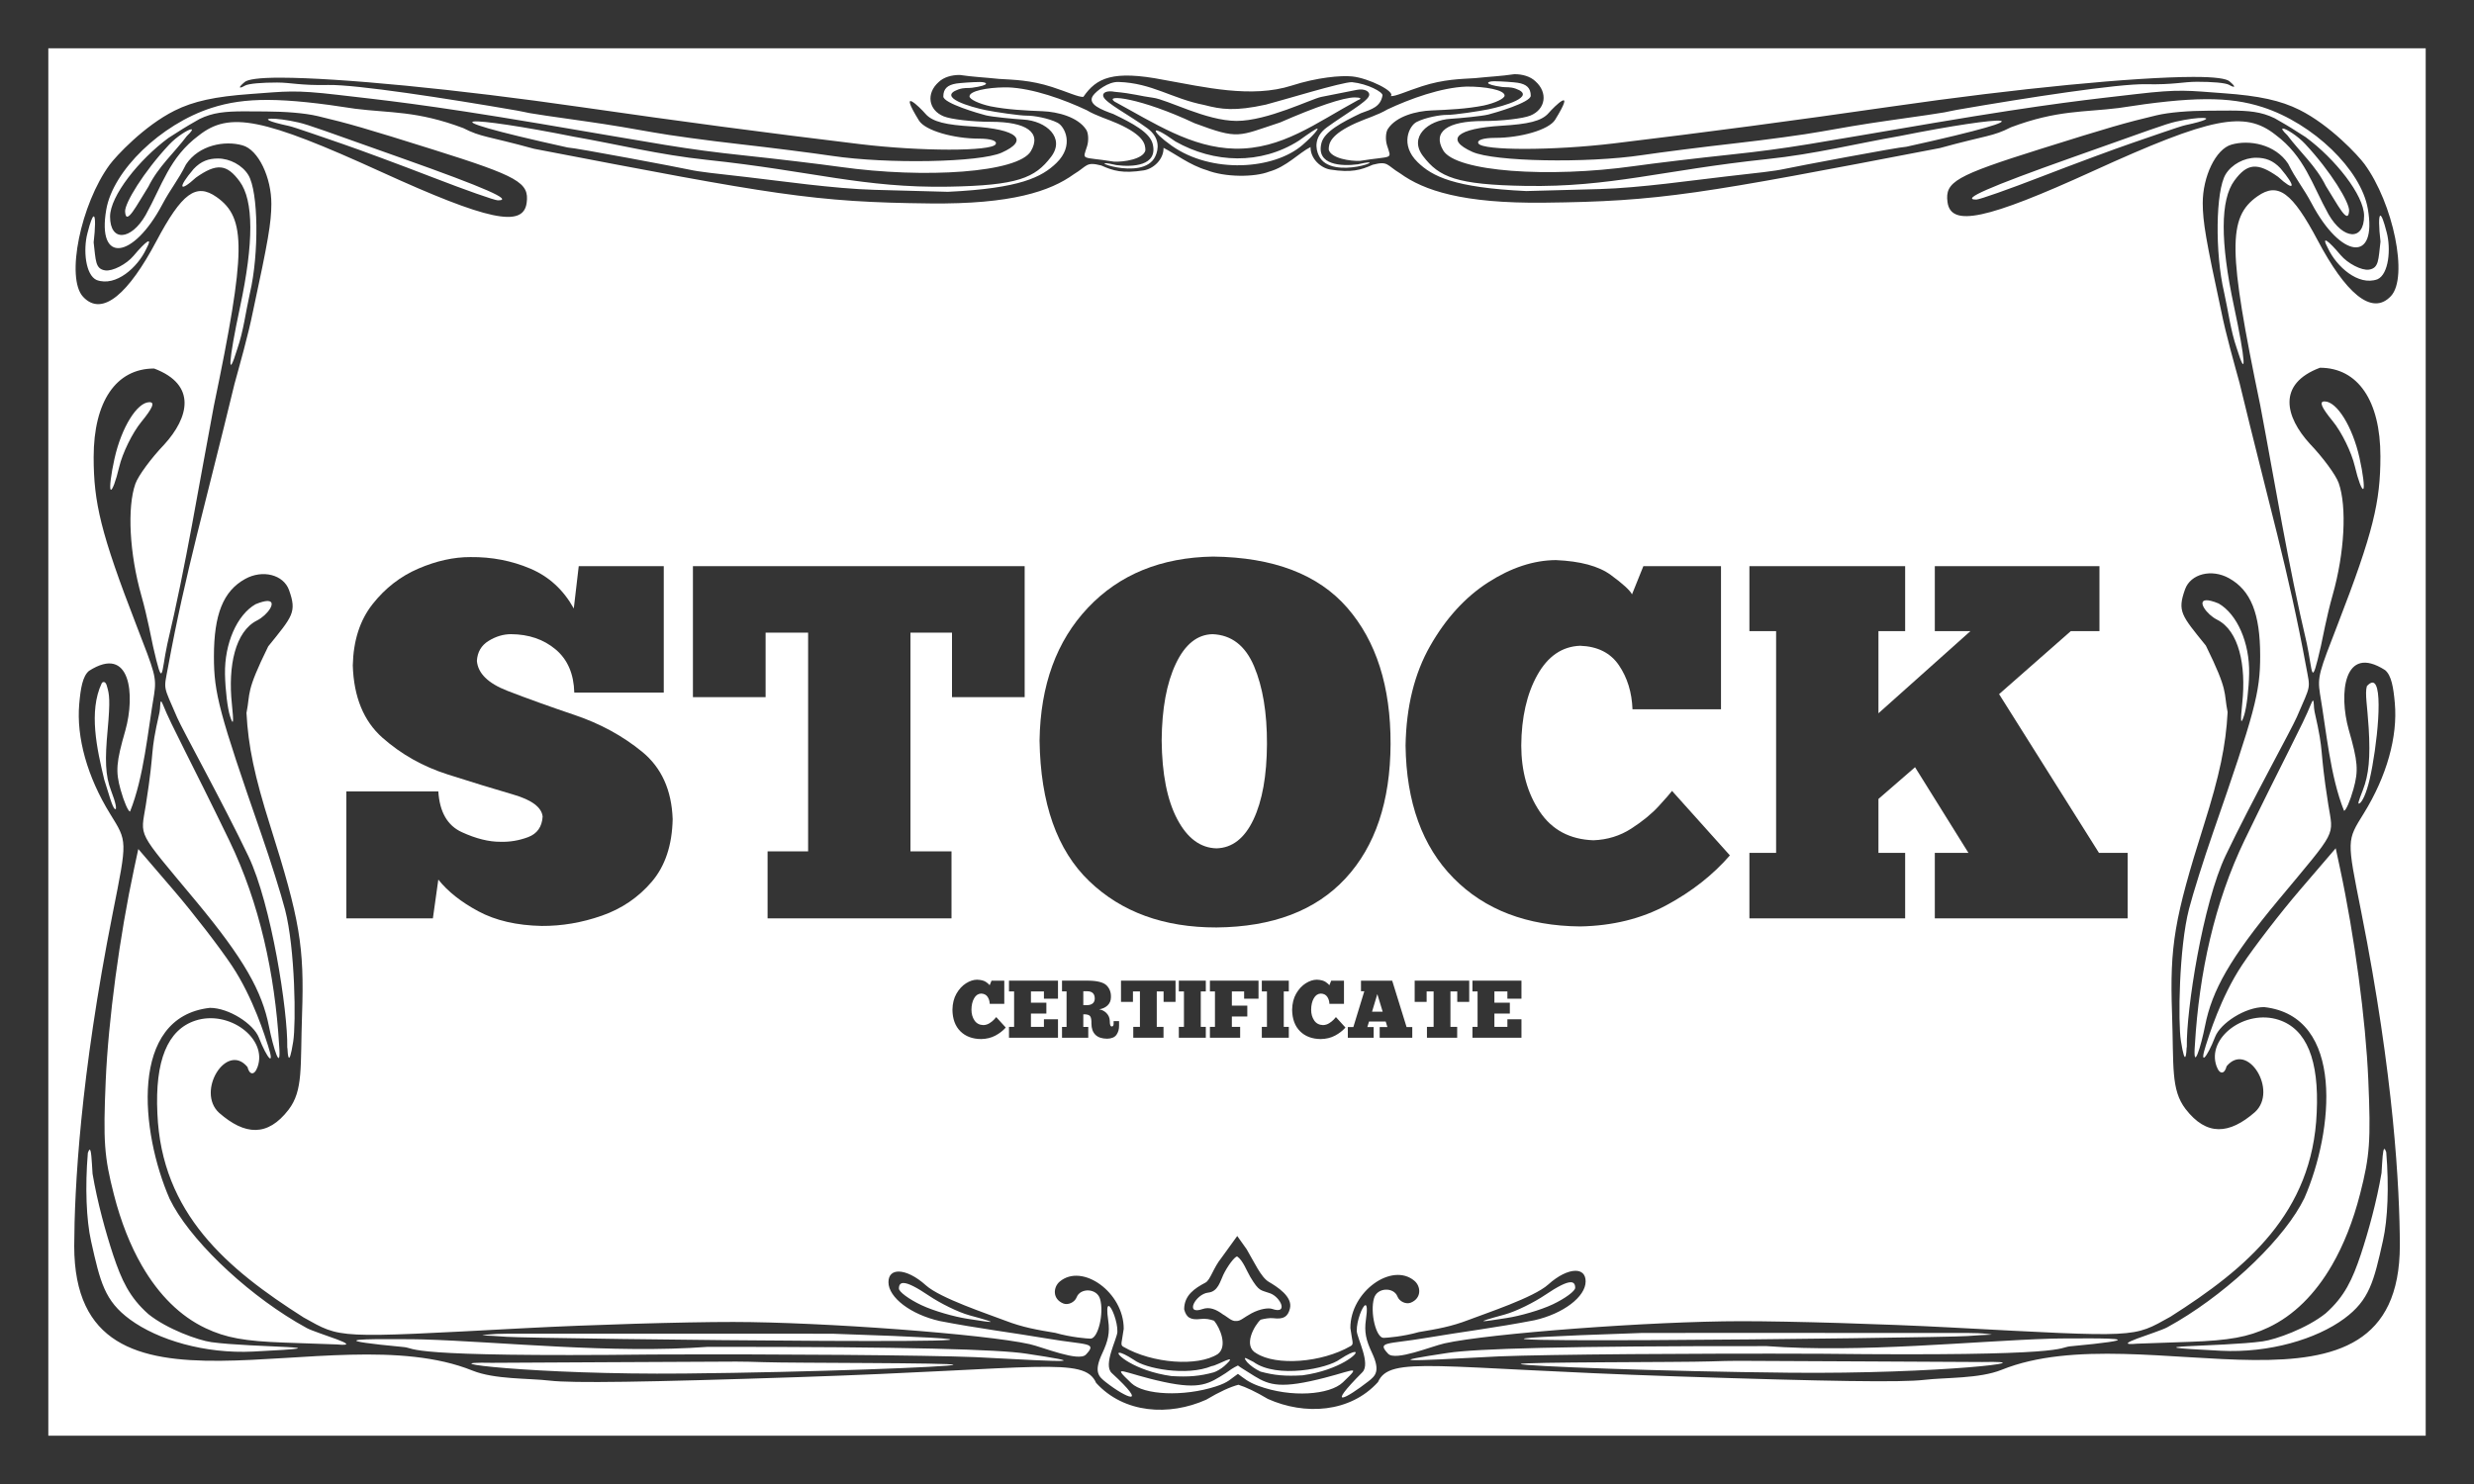
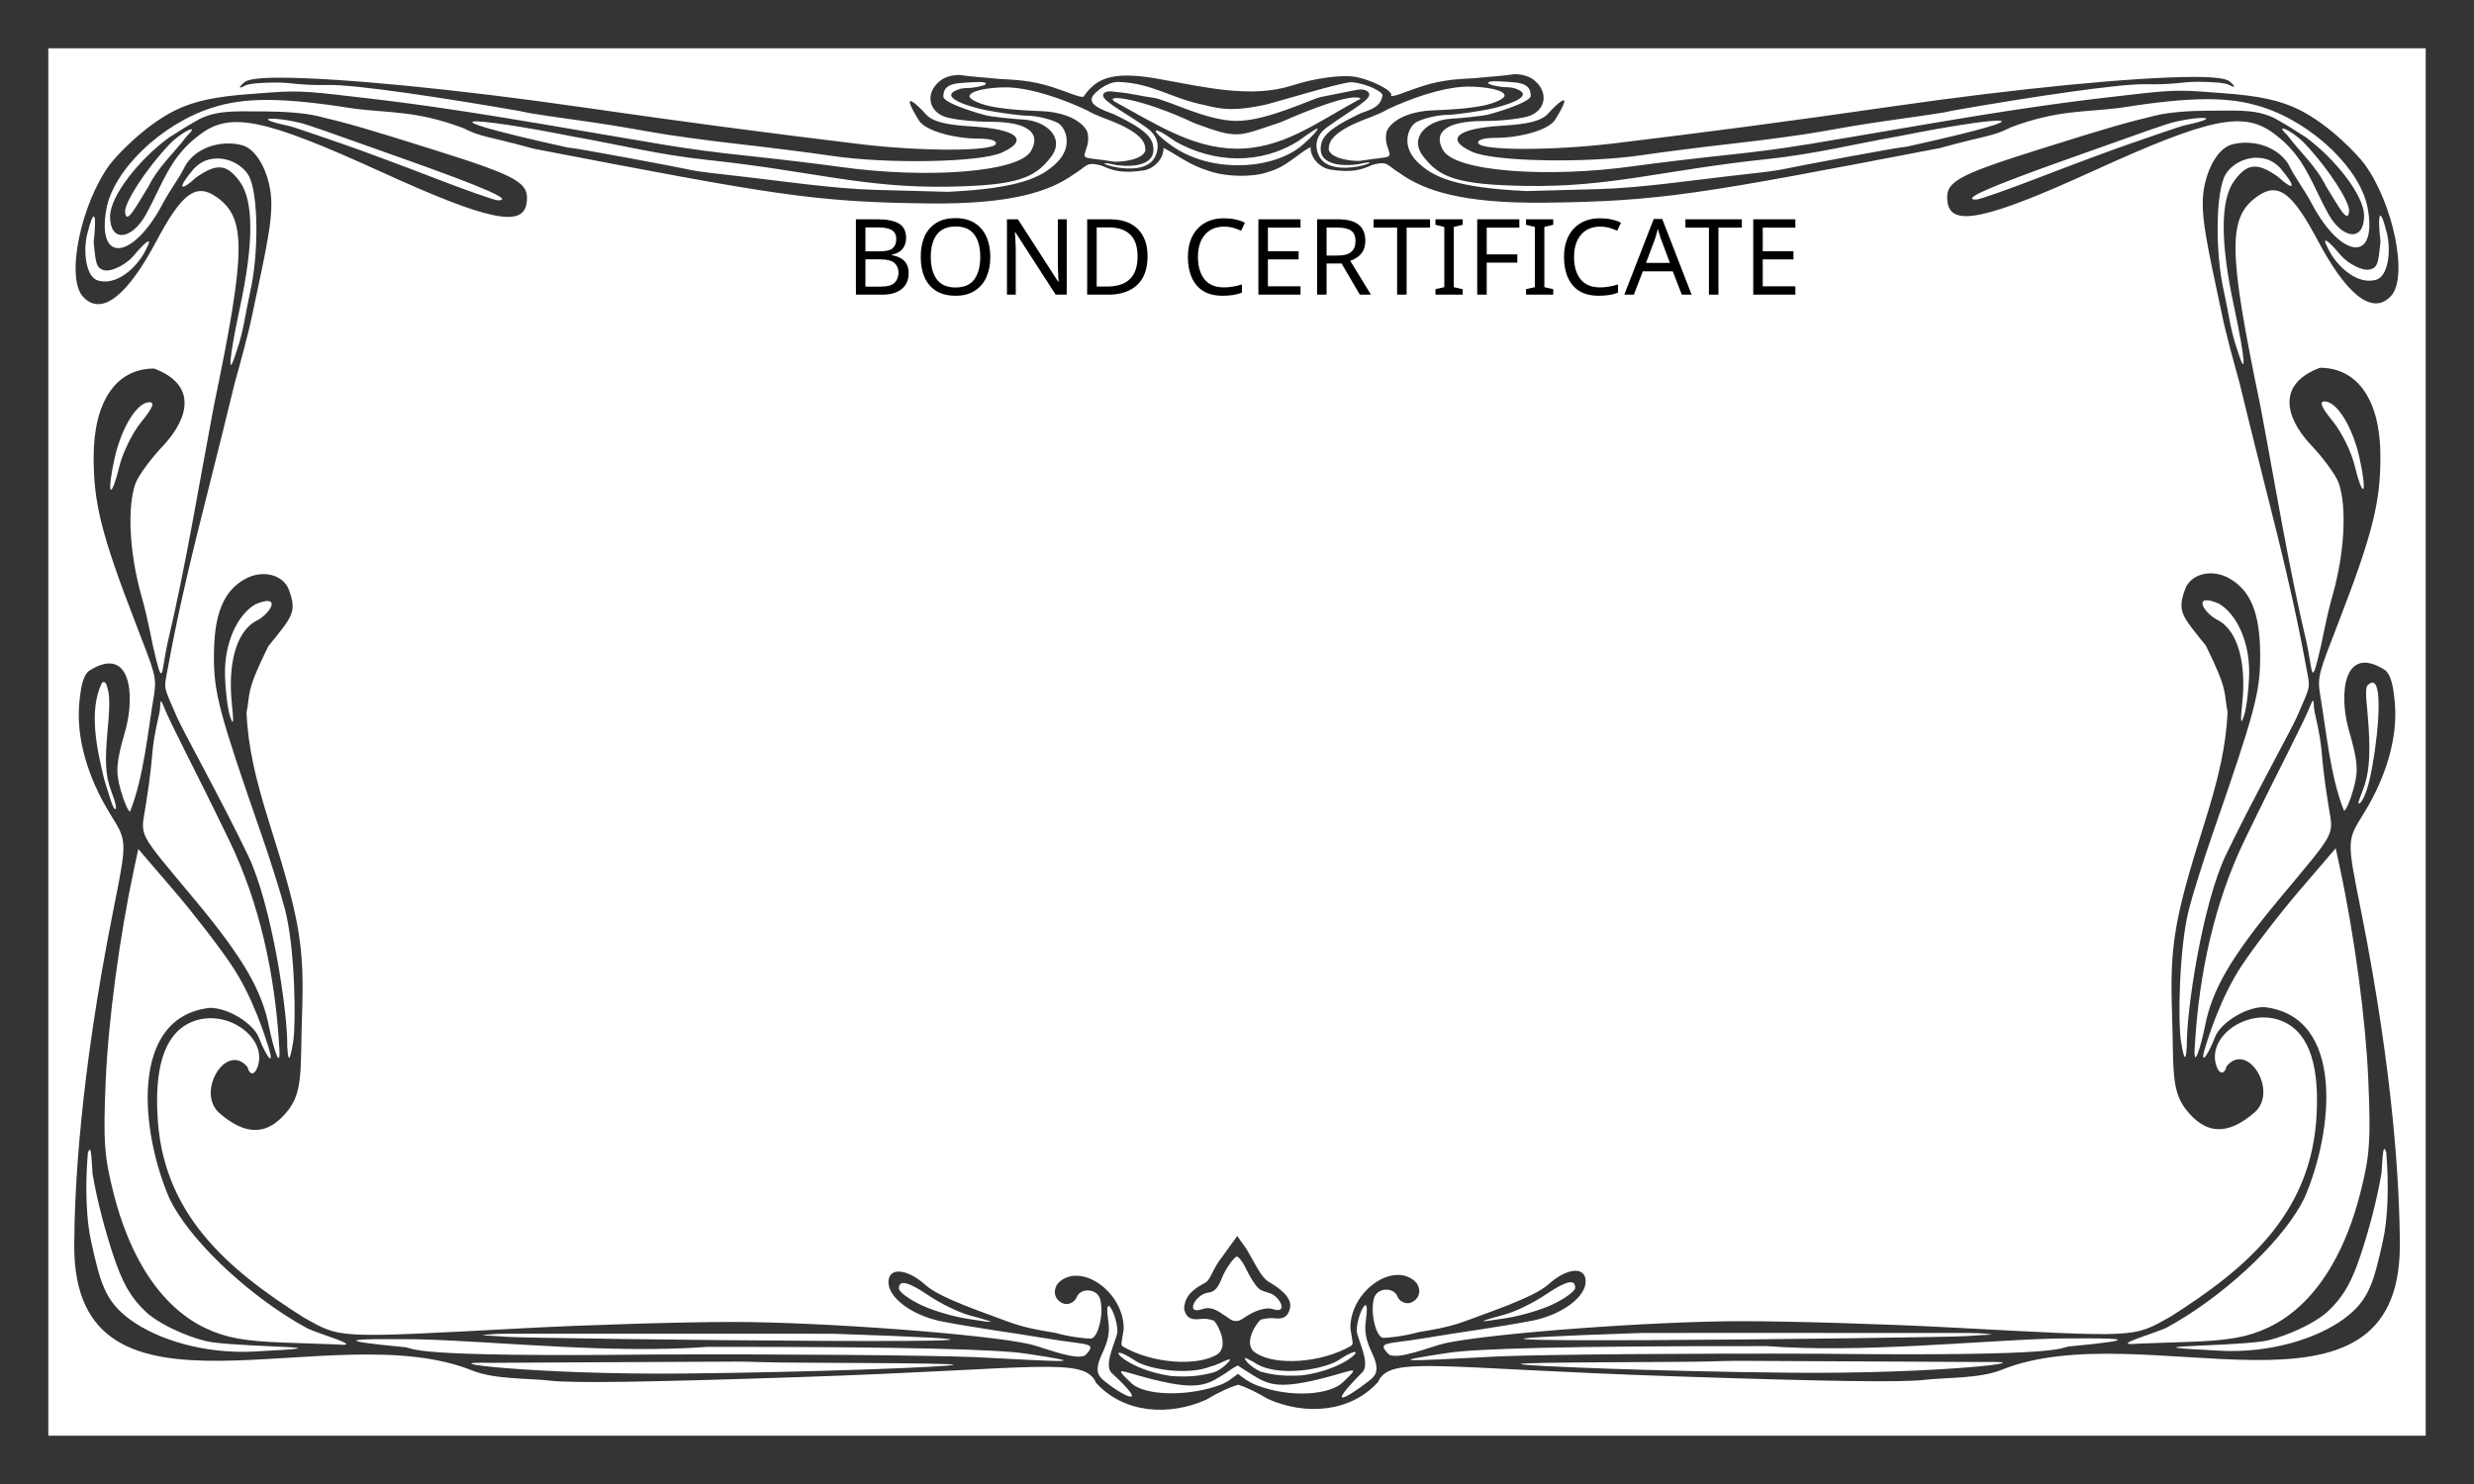
<svg xmlns="http://www.w3.org/2000/svg" id="svg2" viewBox="0 0 500 300" version="1.1">
  <defs id="defs29" />
  <rect style="fill:#ffffff;stroke:#343434;stroke-width:9.765;stroke-opacity:1" x="4.882" y="4.88" width="490.24" height="290.24" ry="0" id="rect2985" />
-   <g style="fill:#343434;fill-opacity:1" transform="matrix(0.9992,0,0,1.0187,14.701,-743.3575)" id="flowRoot3755">
-     <path d="m 55.344,911.96 h 17.5 l 1.1,-7.7 c 1.902,2.352 4.598,4.448 8.087,6.287 3.49,1.84 7.76,2.81 12.812,2.913 4.073,0.027 8.126,-0.649 12.159,-2.03 4.033,-1.38 7.404,-3.627 10.115,-6.741 2.71,-3.114 4.119,-7.257 4.226,-12.429 -0.206,-5.774 -2.269,-10.232 -6.187,-13.372 -3.919,-3.14 -8.456,-5.566 -13.612,-7.278 -5.156,-1.712 -9.694,-3.313 -13.612,-4.803 -3.919,-1.49 -5.981,-3.472 -6.187,-5.947 0.106,-1.752 0.894,-3.073 2.362,-3.962 1.469,-0.89 2.981,-1.335 4.537,-1.337 3.596,0.021 6.604,1.029 9.025,3.025 2.421,1.996 3.679,4.854 3.775,8.575 h 18.1 v -25.1 h -17.2 l -1,8.4 c -2.096,-3.706 -5.029,-6.344 -8.8,-7.912 -3.771,-1.569 -7.804,-2.331 -12.1,-2.288 -3.379,-0.009 -6.888,0.753 -10.526,2.285 -3.638,1.532 -6.732,3.886 -9.281,7.063 -2.549,3.177 -3.88,7.227 -3.993,12.152 0.2,6.271 2.2,11.054 6,14.348 3.8,3.295 8.2,5.724 13.2,7.289 5,1.565 9.4,2.888 13.2,3.97 3.8,1.082 5.8,2.546 6,4.392 -0.135,2.046 -1.115,3.404 -2.938,4.075 -1.823,0.671 -3.677,0.979 -5.562,0.925 -2.362,0.021 -4.987,-0.621 -7.875,-1.925 -2.888,-1.304 -4.463,-3.996 -4.725,-8.075 h -18.6 z" id="path5053" style="fill:#343434;fill-opacity:1" />
-     <path d="m 192.54,842.06 h -67.099 v 26 h 14.7 v -12.8 h 8.6 v 43.399 h -8.2 v 13.3 h 37.2 v -13.3 h -8.3 V 855.26 h 8.4 v 12.8 h 14.7 z" id="path5055" style="fill:#343434;fill-opacity:1" />
-     <path d="m 231.35,913.76 c 11.354,-0.104 20.046,-3.346 26.075,-9.725 6.029,-6.379 9.071,-15.271 9.125,-26.675 0.035,-11.394 -2.885,-20.406 -8.762,-27.037 -5.877,-6.631 -14.923,-10.019 -27.137,-10.162 -10.519,0.171 -18.956,3.554 -25.312,10.15 -6.356,6.596 -9.619,15.379 -9.787,26.35 0.185,12.483 3.539,21.791 10.062,27.925 6.523,6.133 15.102,9.192 25.737,9.175 z m 0,-15.7 c -3.263,-0.073 -5.912,-2.002 -7.95,-5.787 -2.038,-3.785 -3.087,-8.989 -3.15,-15.612 0.048,-6.31 1.002,-11.389 2.862,-15.237 1.86,-3.848 4.34,-5.802 7.437,-5.862 3.827,0.152 6.623,2.273 8.387,6.362 1.764,4.09 2.635,9.235 2.612,15.437 -0.031,6.287 -0.944,11.287 -2.737,15 -1.794,3.712 -4.281,5.612 -7.462,5.7 z" id="path5057" style="fill:#343434;fill-opacity:1" />
-     <path d="m 323.48,886.66 c -0.324,0.436 -1.209,1.431 -2.655,2.985 -1.446,1.554 -3.309,3.053 -5.589,4.496 -2.28,1.443 -4.832,2.216 -7.655,2.318 -4.765,-0.165 -8.385,-2.06 -10.862,-5.687 -2.477,-3.627 -3.723,-7.998 -3.737,-13.112 0.046,-5.594 1.129,-10.256 3.25,-13.987 2.121,-3.731 5.004,-5.669 8.65,-5.812 3.529,0.119 6.146,1.406 7.85,3.862 1.704,2.456 2.621,5.369 2.75,8.737 h 17.9 v -28.4 h -15.7 l -2.3,5.6 c -0.41,-0.808 -1.84,-2.092 -4.287,-3.85 -2.448,-1.758 -6.152,-2.742 -11.112,-2.95 -4.499,0.029 -9.067,1.505 -13.704,4.43 -4.636,2.925 -8.545,7.127 -11.726,12.607 -3.181,5.48 -4.838,12.068 -4.97,19.763 0.146,11.252 3.379,20.023 9.7,26.312 6.321,6.29 14.854,9.485 25.6,9.587 6.569,-0.119 12.406,-1.531 17.512,-4.237 5.106,-2.706 9.369,-5.994 12.787,-9.862 z" id="path5059" style="fill:#343434;fill-opacity:1" />
-     <path d="m 370.63,854.96 v -12.9 h -31.5 v 12.9 h 5.4 v 43.999 H 339.13 v 13 h 31.5 v -13 h -5.4 v -10.7 l 7.4,-6.3 10.8,17 h -6.8 v 13 h 39 v -13 h -5.8 l -20.2,-31.5 14.5,-12.5 h 5.8 v -12.9 h -33.3 v 12.9 h 7.2 l -18.6,16.3 v -16.3 z" id="path5061" style="fill:#343434;fill-opacity:1" />
-   </g>
  <path id="path2453" d="m 306.031,15 c -2.683,0.401 -4.831,0.474 -7.897,0.796 -2.983,0.189 -6.315,0.211 -10.75,1.639 -3.083,0.992 -5.353,2.083 -6.319,1.994 1.045,-0.915 -4.491,-3.636 -7.766,-3.976 -2.342,-0.243 -7.178,0.219 -12.193,1.834 -8.176,2.632 -17.705,0.317 -25.909,-1.141 -10.317,-2.017 -13.614,-0.397 -16.25,3.437 -0.966,0.089 -3.236,-1.002 -6.319,-1.994 -4.435,-1.427 -7.767,-1.449 -10.75,-1.639 -3.066,-0.323 -5.214,-0.395 -7.897,-0.796 -1.619,-0.014 -3.256,0.438 -4.287,1.445 -2.565,2.284 -2.066,5.658 1.023,6.918 1.491,0.608 5.789,1.105 9.547,1.105 7.199,0 10.3,2.156 8.077,5.936 -2.554,4.343 -21.368,5.593 -38.519,3.185 -4.237,-0.595 -12.939,-1.633 -19.332,-2.311 -12.59,-1.336 -16.426,-2.221 -41.272,-6.416 -23.751,-4.01 -32.079,-4.8 -40.97,-5.844 -8.889,-1.044 -10.419,-0.687 -17.617,-0.17 -7.198,0.516 -11.537,1.467 -15.326,3.355 -6.223,3.101 -11.924,9.281 -13.15,10.953 -5.814,7.929 -8.921,22.871 -5.361,26.692 3.931,4.217 9.309,-0.88 14.778,-11.193 5.191,-9.787 8.049,-11.894 12.191,-8.982 6.064,4.262 5.978,10.88 -0.548,42.257 -3.053,16.134 -5.625,32.18 -9.403,48.132 -1.262,5.874 -0.815,9.419 -2.86,0.541 -0.297,-1.287 -1.14,-5.972 -2.378,-10.335 -2.405,-8.472 -2.905,-17.851 -1.21,-22.633 0.572,-1.612 3.189,-5.17 5.815,-7.908 4.965,-5.433 6.704,-12.095 -2.032,-15.382 -7.675,0 -12.22,6.663 -12.22,17.918 0,9.136 1.404,15.296 8.646,34.003 3.696,9.547 4.103,10.469 3.574,13.96 -1.29,7.521 -2.055,16.67 -4.864,23.676 -0.374,1e-5 -1.234,-1.979 -1.909,-4.398 -1.043,-3.736 -0.898,-5.542 0.958,-11.989 2.028,-7.203 1.064,-17.417 -7.342,-12.051 -1.3,1.078 -1.695,3.54 -1.974,6.655 -0.609,6.801 1.634,14.798 6.247,22.269 3.489,5.65 3.477,5.172 0.548,19.919 -6.63,33.372 -7.767,55.886 -7.811,67.418 0.002,39.88 51.855,13.632 80.476,25.19 4.507,1.82 11.383,1.528 15.635,2.033 4.565,0.541 19.343,0.315 50.373,-0.711 48.611,-1.607 57.64,-4.248 60.043,1.167 5.64,6.216 14.801,6.732 22.243,3.401 2.78,-1.655 4.882,-2.587 6.514,-3.022 1.547,0.487 3.484,1.394 5.959,2.868 7.442,3.331 16.61,2.807 22.25,-3.409 2.403,-5.415 11.423,-2.767 60.036,-1.159 31.03,1.026 45.807,1.253 50.373,0.711 4.253,-0.504 11.128,-0.213 15.636,-2.033 28.621,-11.559 80.474,14.681 80.476,-25.2 -0.043,-11.531 -1.181,-34.038 -7.811,-67.41 -2.93,-14.748 -2.941,-14.27 0.548,-19.919 4.613,-7.471 6.856,-15.468 6.247,-22.269 -0.279,-3.116 -0.674,-5.578 -1.974,-6.655 -8.406,-5.367 -9.37,4.848 -7.342,12.051 1.856,6.447 2.002,8.253 0.958,11.989 -0.676,2.42 -1.535,4.398 -1.909,4.398 -2.809,-7.006 -3.573,-16.155 -4.864,-23.676 -0.529,-3.491 -0.122,-4.413 3.574,-13.96 7.242,-18.707 8.646,-24.866 8.646,-34.003 0,-11.255 -4.545,-17.918 -12.22,-17.918 -8.735,3.287 -6.997,9.949 -2.032,15.382 2.625,2.737 5.243,6.295 5.815,7.908 1.694,4.781 1.194,14.16 -1.21,22.633 -1.238,4.363 -2.081,9.048 -2.378,10.335 -2.046,8.878 -1.598,5.333 -2.86,-0.541 -3.779,-15.953 -6.35,-32 -9.403,-48.132 -6.525,-31.379 -6.612,-37.995 -0.548,-42.257 4.142,-2.912 7.001,-0.805 12.191,8.982 5.469,10.312 10.847,15.41 14.778,11.193 3.56,-3.819 0.453,-18.762 -5.361,-26.692 -1.226,-1.672 -6.926,-7.853 -13.15,-10.953 -3.788,-1.887 -8.128,-2.838 -15.326,-3.355 -7.198,-0.516 -8.728,-0.874 -17.617,0.17 -8.889,1.044 -17.218,1.834 -40.97,5.844 -24.846,4.195 -28.683,5.08 -41.272,6.416 -6.393,0.678 -15.095,1.716 -19.332,2.311 -17.151,2.408 -35.967,1.158 -38.519,-3.185 -2.223,-3.78 0.878,-5.936 8.077,-5.936 3.758,0 8.056,-0.497 9.547,-1.105 3.089,-1.26 3.588,-4.634 1.023,-6.918 -1.031,-1.007 -2.669,-1.46 -4.287,-1.445 z m 137.196,0.549 c -11.69,0.04 -35.16,2.265 -60.949,5.991 -19.766,2.855 -37.226,5.171 -56.079,7.444 -12.238,1.475 -26.557,1.488 -27.401,0.023 -0.392,-0.68 0.96,-1.136 3.379,-1.136 5.09,10e-7 10.856,-1.613 12.119,-3.664 4.366,-7.091 -0.182,-2.679 -1.311,-1.36 -1.431,1.671 -4.257,2.25 -9.475,2.566 -9.118,0.553 -11.587,2.759 -5.93,5.295 4.4,1.972 23.048,2.326 34.304,0.649 3.889,-0.579 12.297,-1.651 18.69,-2.373 6.393,-0.722 14.24,-1.791 17.437,-2.381 3.197,-0.59 9.136,-1.592 13.207,-2.164 15.548,-2.186 11.093,-1.683 14.267,-2.234 14.321,-2.484 32.623,-5.299 38.217,-5.179 5.593,0.12 7.537,-0.491 10.296,-0.495 3.069,-0.004 5.791,0.207 6.528,0.634 1.119,0.648 1.532,0.508 0.036,-0.742 -0.601,-0.502 -2.761,-0.889 -7.335,-0.873 z M 56.791,15.703 c -4.575,-0.016 -6.734,0.371 -7.335,0.873 -1.496,1.251 -1.083,1.39 0.036,0.742 0.737,-0.427 3.459,-0.637 6.528,-0.634 2.76,0.004 4.703,0.615 10.296,0.495 5.593,-0.12 23.896,2.695 38.217,5.179 3.173,0.55 -1.281,0.048 14.267,2.234 4.071,0.572 10.011,1.574 13.207,2.164 3.197,0.59 11.044,1.658 17.437,2.381 6.393,0.722 14.801,1.794 18.69,2.373 11.256,1.677 29.905,1.323 34.304,-0.649 5.657,-2.536 3.189,-4.742 -5.93,-5.295 -5.218,-0.316 -8.044,-0.895 -9.475,-2.566 -1.129,-1.319 -5.677,-5.731 -1.311,1.36 1.263,2.051 7.03,3.664 12.119,3.664 2.419,0 3.771,0.456 3.379,1.136 -0.844,1.465 -15.163,1.452 -27.401,-0.023 C 154.966,26.864 137.508,24.548 117.741,21.693 91.952,17.968 68.482,15.743 56.792,15.703 Z m 216.448,0.907 c 3.19,0.327 6.282,2.009 6.167,2.68 -0.395,2.293 -2.143,2.796 -4.381,3.602 -3.895,1.866 -7.384,3.73 -7.962,6.045 -1.116,4.468 4.098,4.709 7.357,4.282 7.702,-1.813 -5.402,3.644 -7.89,-1.778 -0.635,-1.336 -1.044,-3.732 1.643,-5.697 3.581,-2.619 7.986,-5.054 8.495,-6.338 0.337,-0.85 -0.826,-1.565 -2.435,-1.244 l -7.205,1.43 c -1.997,0.397 -10.944,4.872 -17.132,4.85 -6.168,-0.021 -13.931,-4.31 -16.899,-4.688 -2.451,-0.313 -4.101,-0.875 -7.671,-1.188 -1.609,-0.32 -2.656,0.145 -2.319,0.995 0.509,1.285 5.263,3.727 8.844,6.346 2.687,1.965 2.277,4.353 1.643,5.689 -2.488,5.422 -15.592,-0.035 -7.89,1.778 3.258,0.427 8.473,0.186 7.357,-4.282 -0.578,-2.315 -4.067,-4.179 -7.962,-6.045 -2.237,-0.806 -5.419,-1.966 -4.051,-3.779 0.642,-0.851 2.958,-2.769 5.107,-2.7 6.79,0.217 10.759,3.372 17.351,4.661 3.431,0.899 6.162,1.295 12.427,-0.079 3.201,-0.819 15.531,-4.614 17.407,-4.54 z m 28.734,-0.188 c 1.496,0.003 4.126,0.208 4.756,0.309 1.81,0.29 2.637,1.074 2.637,2.62 1e-5,1.376 -7.302,3.48 -8.574,3.803 -1.272,0.323 -5.618,0.742 -7.58,0.858 -4.691,0.277 -8.537,3.714 -5.62,7.537 3.262,4.275 6.725,5.797 20.722,6.037 17.189,0.294 27.641,-3.181 48.793,-5.418 9.774,-1.034 17.925,-3.115 26.956,-4.692 20.844,-4.176 32.616,-4.732 1.225,2.188 -1.597,0.058 -22.586,4.032 -24.62,4.483 -2.034,0.451 -5.299,0.786 -11.73,1.515 -6.431,0.729 -17.496,2.339 -25.658,2.559 l -14.836,0.402 c -14.643,-0.691 -18.999,-2.987 -21.926,-5.828 -3.65,-3.542 -1.705,-7.383 -0.216,-8.139 1.805,-0.917 4.77,-1.447 6.175,-1.43 1.405,0.017 6.493,-0.749 8.308,-1.121 3.074,-0.63 9.933,-2.595 5.584,-4.166 -1.177,-0.425 -1.951,-0.243 -2.774,-0.356 -3.894,-0.53 -3.117,-1.162 -1.621,-1.159 z m -103.923,0.155 c 1.496,-0.003 2.273,0.637 -1.621,1.167 -0.823,0.112 -1.597,-0.077 -2.774,0.348 -4.349,1.571 2.51,3.544 5.584,4.174 1.815,0.372 6.903,1.13 8.308,1.113 1.405,-0.017 4.37,0.513 6.175,1.43 1.488,0.756 3.434,4.597 -0.216,8.139 -2.94,2.841 -7.295,5.138 -21.938,5.828 L 176.732,38.374 c -8.162,-0.219 -19.227,-1.829 -25.658,-2.559 -6.431,-0.729 -9.696,-1.064 -11.73,-1.515 -2.034,-0.451 -23.024,-4.425 -24.62,-4.483 -31.392,-6.92 -19.619,-6.364 1.225,-2.188 9.031,1.577 17.182,3.658 26.956,4.692 21.152,2.237 31.607,5.713 48.793,5.418 13.998,-0.24 17.46,-1.754 20.722,-6.029 2.916,-3.822 -0.929,-7.267 -5.62,-7.544 -1.962,-0.116 -6.307,-0.535 -7.58,-0.858 -1.272,-0.323 -8.574,-2.427 -8.574,-3.803 0,-1.547 0.827,-2.33 2.637,-2.62 0.63,-0.101 3.26,-0.306 4.755,-0.309 z m 98.317,0.928 c 3.719,-0.038 7.717,0.661 7.717,1.816 0,0.596 -1.897,1.501 -4.222,2.01 -3.481,0.687 -7.065,0.852 -10.599,0.997 -2.921,0.12 -7.095,1.122 -8.783,3.757 -0.423,0.66 -0.516,2.156 -0.159,3.301 0.936,2.999 1.32,2.044 -5.44,3.13 -1.935,0.101 -5.898,-0.491 -6.341,-2.265 0,-1.24 0.244,-3.01 5.534,-5.395 1.992,-0.898 4.42,-1.594 6.326,-2.736 4.558,-2.144 10.877,-4.438 15.967,-4.615 z m -93.409,0.155 c 0.234,-0.003 0.466,-0.002 0.699,0 5.09,0.177 11.409,2.47 15.967,4.615 1.906,1.143 4.334,1.838 6.326,2.736 5.289,2.385 5.534,4.163 5.534,5.403 -0.443,1.773 -4.406,2.366 -6.341,2.265 -6.76,-1.087 -6.376,-0.131 -5.44,-3.13 0.357,-1.145 0.264,-2.641 -0.159,-3.301 -1.688,-2.635 -5.862,-3.644 -8.783,-3.764 -3.534,-0.145 -7.118,-0.31 -10.599,-0.997 -2.325,-0.509 -4.222,-1.414 -4.222,-2.01 0,-1.083 3.514,-1.767 7.018,-1.816 z m 70.856,2.033 c 1.2,0.003 1.493,0.252 0.634,0.549 -8.492,4.602 -15.401,9.994 -24.89,9.808 -8.767,-0.172 -16.314,-5.182 -24.334,-9.528 -2.08,-1.538 5.312,-0.744 16.209,4.391 8.995,3.343 8.689,2.66 17.271,-0.155 7.269,-3.179 12.818,-5.071 15.109,-5.065 z m 171.954,0.356 c 4.565,-0.026 8.121,0.514 11.543,1.623 10.209,3.31 19.847,12.626 21.227,20.515 1.938,11.081 -5.452,10.069 -11.334,-1.036 -1.713,-3.234 -3.153,-4.805 -4.77,-8.062 -2.626,-3.968 -7.894,-4.871 -11.413,-3.865 -3.231,0.87 -5.862,6.533 -5.844,11.857 0.014,3.776 0.64,7.446 3.732,21.782 0.938,4.724 2.752,11.039 3.718,14.594 5.923,24.558 9.881,37.934 13.431,57.239 0.882,4.798 1.048,3.473 -1.859,10.242 -1.047,2.438 -9.276,17.285 -14.382,27.99 -4.634,9.715 -7.995,31.369 -7.854,38.648 5e-5,0.002 -4e-5,0.005 0,0.008 -0.023,0.08 -0.039,0.163 -0.043,0.255 -0.037,0.76 -0.221,4.471 -1.16,-1.445 -0.587,-3.697 -0.392,-18.76 1.643,-26.645 0.804,-3.118 2.972,-10.005 4.813,-15.305 8.504,-24.48 9.569,-28.463 9.569,-35.851 2e-5,-8.566 -1.885,-13.255 -6.305,-15.707 -3.521,-1.954 -7.758,-0.88 -8.877,2.249 -1.6,4.474 -0.729,5.266 4.208,11.378 4.633,9.424 3.553,9.264 4.395,13.457 -0.356,6.731 -1.628,12.784 -4.784,22.772 -6.007,19.01 -6.924,24.412 -6.449,38.176 0.37,10.719 -0.262,15.355 2.731,19.27 4.257,5.521 8.838,5.161 14.029,0.626 4.723,-4.312 -1.511,-14.394 -5.735,-9.26 -0.359,1.522 -1.363,1.847 -2.032,-0.015 -2.069,-5.758 5.786,-11.606 12.58,-9.368 5.619,1.85 8.169,8.095 7.666,18.752 -0.837,20.29 -14.166,31.478 -29.55,41.253 -7.714,4.282 -6.147,4.206 -44.578,2.172 -13.27,-0.702 -32.289,-1.268 -42.266,-1.26 -18.109,0.015 -50.882,2.466 -59.884,4.483 -2.615,0.586 -9.934,3.633 -11.384,2.102 -2.383,-2.516 -0.17,-1.884 7.529,-3.185 7.524,-1.271 14.297,-2.091 22.041,-3.594 5.822,-1.316 10.34,-4.75 10.34,-7.846 10e-6,-1.46 -0.82,-2.162 -2.09,-2.149 -1.439,0.015 -3.452,0.954 -5.469,2.775 -2.911,2.627 -12.597,5.809 -16.082,7.15 -3.517,1.353 -6.333,1.842 -10.08,2.466 -3.185,0.909 -6.448,1.16 -7.112,1.167 -1.531,0.017 -2.776,-5.166 -1.931,-8.024 0.654,-2.21 3.992,-2.259 4.727,-0.348 0.408,1.061 1.765,1.635 2.695,1.26 2.242,-0.904 2.067,-3.305 0.728,-4.429 -4.542,-3.813 -12.951,2.195 -12.934,9.546 0.376,2.827 0.78,3.287 0.036,3.664 -5.851,3.37 -15.028,4.032 -19.051,1.445 -2.76,-1.492 -0.365,-5.667 0.875,-6.785 0.687,-0.189 1.834,-0.396 2.562,-0.303 2.127,0.273 2.957,-0.338 3.365,-1.963 0.602,-2.402 -2.639,-4.424 -4.28,-5.388 -1.571,-0.922 -2.96,-4.042 -4.467,-6.586 l -1.902,-2.682 -3.17,4.383 c -1.676,2.059 -2.248,4.508 -3.25,5.04 -2.178,1.156 -4.294,2.535 -4.309,5.388 0.408,1.626 1.245,2.237 3.372,1.963 0.92,-0.118 1.851,0.056 2.68,0.356 1.199,1.431 2.787,5.182 0.749,6.733 -4.023,2.586 -13.2,1.925 -19.051,-1.445 -0.744,-0.377 -0.34,-0.836 0.036,-3.664 0.017,-7.351 -8.391,-13.352 -12.934,-9.538 -1.339,1.124 -1.514,3.525 0.728,4.429 0.929,0.375 2.287,-0.207 2.695,-1.268 0.734,-1.911 4.073,-1.863 4.727,0.348 0.845,2.857 -0.4,8.04 -1.931,8.024 -0.664,-0.007 -3.927,-0.258 -7.112,-1.167 -3.747,-0.624 -6.563,-1.105 -10.08,-2.458 -3.485,-1.341 -13.172,-4.53 -16.082,-7.158 -2.017,-1.821 -4.03,-2.76 -5.469,-2.775 -1.269,-0.013 -2.09,0.689 -2.09,2.149 0,3.096 4.518,6.529 10.34,7.846 7.743,1.504 14.517,2.323 22.041,3.594 7.7,1.301 9.912,0.677 7.529,3.192 -1.45,1.531 -8.769,-1.524 -11.384,-2.11 -9.001,-2.017 -41.775,-4.468 -59.884,-4.483 -9.978,-0.008 -28.996,0.557 -42.266,1.26 -38.431,2.035 -36.866,2.11 -44.578,-2.172 -15.382,-9.777 -28.711,-20.963 -29.55,-41.253 -0.503,-10.658 2.048,-16.902 7.666,-18.752 6.795,-2.237 14.65,3.611 12.58,9.368 -0.669,1.863 -1.673,1.538 -2.032,0.015 -4.224,-5.133 -10.458,4.948 -5.735,9.26 5.191,4.535 9.772,4.895 14.029,-0.626 2.993,-3.915 2.361,-8.551 2.731,-19.27 0.475,-13.764 -0.442,-19.167 -6.449,-38.176 -3.156,-9.988 -4.428,-16.041 -4.784,-22.772 0.842,-4.193 -0.238,-4.034 4.395,-13.457 4.937,-6.112 5.808,-6.904 4.208,-11.378 -1.119,-3.129 -5.356,-4.203 -8.877,-2.249 -4.419,2.452 -6.305,7.141 -6.305,15.707 0,7.387 1.065,11.37 9.569,35.851 1.841,5.3 4.009,12.187 4.813,15.305 2.035,7.884 2.229,22.947 1.643,26.645 -0.939,5.916 -1.123,2.205 -1.16,1.445 -0.004,-0.092 -0.021,-0.175 -0.043,-0.255 4.6e-5,-0.002 -6.2e-5,-0.005 0,-0.008 0.141,-7.279 -3.22,-28.933 -7.854,-38.648 -5.106,-10.704 -13.335,-25.551 -14.382,-27.99 -2.907,-6.769 -2.741,-5.444 -1.859,-10.242 3.549,-19.305 7.508,-32.68 13.431,-57.239 0.966,-3.554 2.78,-9.869 3.718,-14.594 3.092,-14.336 3.719,-18.007 3.732,-21.782 0.019,-5.325 -2.613,-10.988 -5.844,-11.857 -3.519,-1.006 -8.787,-0.103 -11.413,3.865 -1.617,3.257 -3.057,4.828 -4.77,8.062 -5.882,11.105 -13.272,12.116 -11.334,1.036 1.379,-7.888 11.018,-17.205 21.227,-20.515 6.844,-2.219 14.231,-2.174 29.13,0.162 6.961,0.879 12.418,0.378 21.782,3.903 3.71,1.891 4.701,1.54 14.331,4.19 48.51,9.321 56.425,10.79 80.059,11.046 16.402,0.177 24.263,-2.461 29.031,-5.921 2.765,-1.655 2.371,-2.571 5.548,-1.747 2.37,1.068 4.308,1.649 8.567,0.982 1.879,-0.294 4.034,-2.157 3.999,-4.553 2.356,1.191 5.277,3.486 8.731,4.51 3.687,1.457 9.665,1.463 12.629,0.295 3.509,-0.979 5.985,-3.773 8.348,-4.967 -0.035,2.396 2.12,4.258 3.999,4.553 4.259,0.667 6.197,0.094 8.567,-0.974 3.177,-0.824 2.783,0.092 5.548,1.747 4.768,3.46 12.629,6.098 29.031,5.921 23.633,-0.255 31.549,-1.724 80.059,-11.046 9.63,-2.65 10.621,-2.298 14.331,-4.19 9.363,-3.526 14.821,-3.024 21.782,-3.903 7.45,-1.168 13.024,-1.76 17.588,-1.786 z m 4.878,2.303 c -1.284,-0.004 -2.71,0.014 -4.345,0.023 -3.923,0.021 -7.862,0.317 -10.498,0.943 -6.141,1.457 -9.754,2.501 -23.403,6.794 -17.157,5.397 -19.351,6.651 -18.806,10.736 0.679,5.088 7.889,3.552 29.368,-6.246 23.977,-10.937 30.7,-12.276 36.912,-7.359 5.931,4.412 7.412,10.134 10.729,16.085 2.976,5.166 7.184,5.441 7.184,0.301 -2e-5,-4.169 -5.869,-11.53 -11.81,-15.908 -3.229,-2.029 -2.486,-1.652 -6.254,-3.811 -2.698,-1.328 -5.227,-1.55 -9.079,-1.561 z M 49.387,22.505 c -3.852,0.012 -6.381,0.234 -9.079,1.561 -3.768,2.159 -3.025,1.782 -6.254,3.811 -5.941,4.378 -11.81,11.739 -11.81,15.908 0,5.14 4.207,4.864 7.184,-0.301 3.317,-5.952 4.798,-11.673 10.729,-16.085 6.213,-4.917 12.935,-3.579 36.912,7.359 21.479,9.798 28.69,11.334 29.37,6.246 0.545,-4.085 -1.649,-5.34 -18.806,-10.736 -13.649,-4.293 -17.262,-5.338 -23.403,-6.794 -2.637,-0.626 -6.575,-0.922 -10.498,-0.943 -1.635,-0.009 -3.061,-0.027 -4.345,-0.023 z M 445.229,23.835 c 1.344,0.029 0.832,0.523 -3.624,1.484 -1.06,0.229 -7.227,2.403 -10.714,3.594 -3.487,1.191 -11.729,4.247 -18.316,6.794 -6.587,2.547 -12.508,4.638 -13.157,4.638 -3.237,-3e-6 2.462,-2.509 19.325,-8.495 15.559,-5.523 18.851,-6.761 20.975,-7.251 2.305,-0.531 4.467,-0.788 5.512,-0.765 z M 54.805,23.989 c 1.045,-0.023 3.207,0.234 5.512,0.765 2.124,0.49 5.416,1.727 20.975,7.251 16.863,5.986 22.562,8.495 19.325,8.495 -0.649,0 -6.57,-2.091 -13.157,-4.638 -6.587,-2.547 -14.829,-5.603 -18.316,-6.794 -3.487,-1.191 -9.655,-3.366 -10.714,-3.594 -4.456,-0.961 -4.968,-1.455 -3.624,-1.484 z m 406.587,1.994 c 0.592,0.007 2.935,1.457 4.482,3.115 5.193,5.57 8.988,11.847 8.884,13.519 -0.188,3.048 -2.332,-1.299 -4.705,-5.032 -1.99,-4.036 -5.183,-6.795 -7.782,-10.25 -1.017,-0.964 -1.189,-1.357 -0.879,-1.353 z m -195.164,0.008 c 0.336,-0.026 -0.704,1.336 -2.969,3.301 -5.828,5.057 -18.452,5.854 -26.479,0.155 -4.294,-3.049 -4.514,-4.657 0.771,-0.85 7.803,4.411 17.215,4.754 24.938,-0.155 2.312,-1.665 3.479,-2.43 3.74,-2.45 z M 38.649,26.138 c 0.31,-0.004 0.138,0.388 -0.879,1.353 -2.599,3.454 -5.792,6.214 -7.782,10.25 -2.373,3.733 -4.517,8.08 -4.705,5.032 -0.103,-1.672 3.691,-7.949 8.884,-13.519 1.546,-1.658 3.89,-3.108 4.482,-3.115 z m 417.309,5.751 c 1.876,0.001 3.411,0.52 4.928,2.133 3.297,3.893 2.877,4.8 -0.483,1.724 -4.179,-2.956 -6.237,-2.771 -8.841,0.781 -2.838,3.871 -2.866,12.311 -0.079,25.353 2.344,10.967 2.627,15.225 0.562,8.503 -1.253,-3.613 -1.701,-7.488 -2.543,-11.239 -1.885,-8.03 -1.719,-20.594 0.31,-23.916 1.215,-1.99 3.734,-3.341 6.146,-3.339 z M 44.045,32.043 c 2.412,-0.002 4.931,1.35 6.146,3.339 2.029,3.322 2.195,15.886 0.31,23.916 -0.843,3.752 -1.29,7.626 -2.543,11.239 -2.065,6.722 -1.782,2.465 0.562,-8.503 2.787,-13.043 2.759,-21.482 -0.079,-25.353 -2.604,-3.552 -4.661,-3.736 -8.841,-0.781 -3.36,3.077 -3.78,2.169 -0.483,-1.724 1.518,-1.614 3.052,-2.132 4.928,-2.133 z M 481.067,43.592 c 0.24,-0.044 0.662,0.928 1.29,3.393 0.881,3.328 0.425,8.465 -1.873,9.476 -3.912,1.411 -8.28,-2.622 -9.965,-6.199 -1.565,-2.926 0.093,-1.591 2.536,1.314 1.408,1.674 4.224,3.157 5.721,2.93 2.017,-0.306 1.885,-1.979 2.327,-5.666 -0.348,-2.947 -0.386,-5.184 -0.036,-5.249 z M 18.912,43.746 c 0.016,-0.005 0.035,-0.003 0.05,0 0.35,0.064 0.312,2.302 -0.036,5.249 0.442,3.687 0.31,5.36 2.327,5.666 1.497,0.227 4.313,-1.256 5.721,-2.93 2.444,-2.905 4.102,-4.24 2.536,-1.314 -1.685,3.577 -6.053,7.611 -9.965,6.199 -2.299,-1.011 -2.755,-6.149 -1.873,-9.476 0.589,-2.311 0.993,-3.314 1.239,-3.393 z M 469.792,81.148 c 2.499,-2e-6 5.657,5.099 7.068,11.409 0.703,3.144 1.052,5.967 0.771,6.269 -0.282,0.302 -1.054,-1.755 -1.715,-4.568 -0.66,-2.814 -2.668,-6.915 -4.467,-9.113 -2.305,-2.817 -2.797,-3.996 -1.657,-3.996 z M 30.21,81.303 c 1.14,-2e-6 0.648,1.18 -1.657,3.996 -1.799,2.198 -3.807,6.3 -4.467,9.113 -0.66,2.814 -1.433,4.87 -1.715,4.568 -0.282,-0.302 0.068,-3.125 0.771,-6.269 1.411,-6.31 4.569,-11.409 7.068,-11.409 z M 445.859,121.344 c 0.517,-0.025 1.331,0.157 2.522,0.649 3.757,2.157 6.286,7.945 6.175,14.138 -0.056,3.118 -0.514,6.944 -1.023,8.503 -0.672,2.056 -0.774,1.371 -0.367,-2.497 0.808,-7.693 -0.685,-14.652 -5.08,-16.858 -2.129,-1.069 -4.073,-3.844 -2.226,-3.934 z m -391.9,0.155 c 0.074,-0.004 0.144,-0.003 0.209,0 1.846,0.091 -0.097,2.865 -2.226,3.934 -4.395,2.207 -5.888,9.165 -5.08,16.858 0.406,3.868 0.304,4.553 -0.367,2.497 -0.509,-1.559 -0.967,-5.385 -1.023,-8.503 -0.111,-6.192 2.418,-11.98 6.175,-14.138 1.042,-0.431 1.794,-0.625 2.313,-0.649 z M 479.453,137.986 c 2.41,-0.086 0.902,13.324 -0.523,19.486 -0.692,2.99 -1.513,4.571 -2.019,4.906 -0.506,0.336 -0.286,-0.314 0.633,-2.672 1.204,-3.09 1.529,-6.586 1.174,-12.514 -0.271,-4.524 -0.799,-6.985 -0.367,-8.487 0.415,-0.463 0.784,-0.693 1.102,-0.719 z m -458.903,0.155 c 0.153,-0.325 0.817,-0.603 1.102,0.719 0.434,1.491 0.659,2.656 0.098,8.737 -0.545,5.912 -0.495,9.174 0.709,12.265 0.918,2.358 1.256,4.007 0.749,3.672 -0.506,-0.336 -1.209,-2.989 -2.135,-5.905 -1.484,-6.183 -3.194,-13.825 -0.523,-19.486 z m 446.891,3.502 c 0.246,-0.093 0.146,1.378 0.331,2.188 2.083,9.117 0.848,6.594 2.767,18.744 1.057,6.692 2.03,4.818 -10.116,19.425 -9.741,11.714 -13.374,18.236 -14.778,25.376 -0.812,4.131 -2.52,9.724 -2.046,3.733 0.856,-14.34 3.938,-28.66 10.059,-41.322 7.72,-15.973 11.756,-23.299 13.395,-27.448 0.182,-0.46 0.307,-0.665 0.389,-0.696 z m -434.901,0.155 c 0.082,-0.013 0.213,0.185 0.418,0.703 1.639,4.149 5.674,11.467 13.395,27.441 6.121,12.663 9.203,26.983 10.059,41.322 0.473,5.991 -1.234,0.398 -2.046,-3.733 -1.404,-7.141 -5.037,-13.662 -14.778,-25.376 -12.146,-14.606 -11.173,-12.733 -10.116,-19.425 1.919,-12.151 0.684,-9.628 2.767,-18.744 0.177,-0.776 0.093,-2.155 0.303,-2.188 z m 439.513,29.682 0.829,3.865 c 2.963,13.805 5.234,30.768 5.757,42.977 0.526,12.285 0.306,15.351 -1.657,23.019 -1.407,5.498 -3.319,10.317 -5.663,14.377 -3.422,5.926 -7.773,10.231 -12.876,12.638 -4.104,1.936 -7.853,2.623 -15.931,2.906 l -10.57,0.371 c -6.07,0.548 4.045,-2.211 6.067,-3.316 0.717,-0.392 1.435,-0.8 2.154,-1.229 0.005,-0.003 0.01,-0.005 0.014,-0.008 10.867,-6.48 21.751,-17.008 25.549,-24.888 5.853,-13.384 8.299,-36.764 -8.142,-38.601 -3.844,0 -8.82,3.249 -9.893,5.998 -1.719,4.406 -3.285,6.034 -1.859,1.654 0.534,-1.641 2.974,-9.665 7.292,-16.155 2.489,-3.741 7.763,-10.584 11.723,-15.204 l 7.205,-8.402 z m -444.101,0.155 7.205,8.402 c 3.96,4.62 9.234,11.463 11.723,15.204 4.318,6.489 6.757,14.514 7.292,16.155 1.426,4.38 -0.14,2.752 -1.859,-1.654 -1.072,-2.749 -6.049,-5.998 -9.893,-5.998 -16.441,1.837 -13.996,25.217 -8.142,38.601 3.799,7.882 14.684,18.41 25.549,24.888 0.005,0.003 0.01,0.005 0.014,0.008 0.72,0.429 1.437,0.838 2.154,1.229 2.022,1.105 12.136,3.864 6.067,3.316 l -10.57,-0.371 c -8.078,-0.284 -11.827,-0.97 -15.931,-2.906 -5.103,-2.407 -9.454,-6.712 -12.876,-12.638 -2.344,-4.06 -4.256,-8.879 -5.663,-14.377 -1.963,-7.668 -2.183,-10.734 -1.657,-23.019 0.523,-12.209 2.794,-29.172 5.757,-42.977 l 0.829,-3.865 z m 453.923,60.633 c 0.102,-0.022 0.228,0.176 0.389,0.649 0.579,6.929 0.31,13.527 -0.656,17.856 -1.85,8.295 -2.743,12.049 -7.854,15.807 -5.647,4.153 -15.137,6.969 -24.902,6.485 -21.075,-1.045 0.168,-0.757 8.445,-1.902 2.656,-0.367 8.947,-2.633 12.71,-5.65 3.878,-3.422 5.448,-6.926 7.119,-11.904 1.515,-4.579 3.225,-10.775 4.186,-16.487 0.171,-2.722 0.257,-4.788 0.562,-4.854 z m -463.768,0.155 c 0.337,-0.108 0.42,2.019 0.598,4.854 0.961,5.712 2.671,11.909 4.186,16.487 1.67,4.977 3.241,8.489 7.119,11.911 3.763,3.018 10.054,5.283 12.71,5.65 8.277,1.144 29.52,0.857 8.445,1.902 -9.765,0.484 -19.254,-2.34 -24.902,-6.493 -5.11,-3.758 -6.004,-7.512 -7.854,-15.807 -0.965,-4.328 -1.235,-10.927 -0.656,-17.856 0.141,-0.414 0.259,-0.619 0.353,-0.649 z m 231.93,21.581 c 1.159,0.766 1.934,2.939 2.643,4.121 1.837,3.066 2.057,2.603 4.032,3.332 2.127,0.785 3.726,4.315 0.394,3.149 -0.719,-0.252 -2.413,-0.053 -4.2,0.903 -1.555,0.832 -2.212,1.596 -3.053,1.534 -0.924,0.129 -1.775,-0.834 -2.679,-1.317 -1.415,-1.053 -2.743,-1.581 -4.141,-1.09 -3.704,1.299 -1.386,-3.069 1.166,-3.329 1.96,-0.199 2.413,-2.303 3.028,-3.589 0.851,-1.779 2.304,-3.713 2.81,-3.713 z m 67.37,5.21 c 0.642,-0.012 0.944,0.363 0.944,1.121 0,0.659 -2.037,2.163 -4.532,3.347 -2.495,1.184 -6.67,2.354 -9.252,2.752 -4.892,0.753 -7.433,1.201 -0.483,-0.688 2.342,-0.636 6.003,-2.486 8.171,-3.95 2.545,-1.718 4.213,-2.564 5.152,-2.582 z m -134.789,0.155 c 0.939,0.018 2.607,0.864 5.152,2.582 2.168,1.464 5.829,3.314 8.171,3.95 6.95,1.888 4.409,1.441 -0.483,0.688 -2.582,-0.398 -6.757,-1.568 -9.252,-2.752 -2.495,-1.184 -4.532,-2.688 -4.532,-3.347 -2e-5,-0.757 0.302,-1.133 0.944,-1.121 z m 93.323,4.483 c 0.304,-0.049 0.434,0.73 0.115,2.914 -0.364,2.493 0.017,4.148 1.225,6.717 1.753,3.729 0.68,4.667 -0.742,5.774 -4.322,3.366 -8.912,5.908 -1.203,-1.847 1.737,-1.748 -1.091,-6.933 -1.131,-8.34 -0.058,-2.029 1.156,-5.124 1.736,-5.218 z m -51.915,0.162 c 0.018,-0.003 0.039,-0.003 0.058,0 0.581,0.094 1.802,3.189 1.744,5.218 -0.04,1.408 -2.948,6.679 -1.138,8.34 7.632,7.01 2.942,5.103 -1.203,1.84 -1.417,-1.115 -2.495,-2.045 -0.742,-5.774 1.208,-2.569 1.589,-4.224 1.225,-6.717 -0.299,-2.047 -0.206,-2.854 0.058,-2.906 z m 118.181,5.442 c 18.371,-0.008 54.325,0.008 55.401,0.008 1.437,-3e-5 2.873,0.063 3.963,0.186 2.18,0.245 0.384,0.086 -3.963,0.441 -5.002,0.408 -143.878,1.995 -65.971,-0.618 0.274,-0.009 4.446,-0.013 10.57,-0.015 z m -218.58,0.155 c 11.419,-0.003 25.003,-0.004 34.189,0 6.124,0.003 10.296,0.006 10.57,0.015 77.907,2.613 -60.97,1.026 -65.971,0.618 -4.346,-0.354 -6.142,-0.196 -3.963,-0.441 1.09,-0.122 2.526,-0.186 3.963,-0.186 0.539,0 9.793,-0.005 21.212,-0.008 z m 298.703,0.951 c 5.226,0.006 11.231,0.178 -3.963,1.608 -2.489,0.234 0.651,2.064 -50.193,1.5 -25.951,-0.105 -55.263,0.13 -65.143,0.526 -20.65,1.097 -22.653,1.165 -10.383,-0.703 5.51,-0.839 23.315,-1.407 64.38,-1.368 19.056,1.414 41.708,-1.021 57.483,-1.507 1.222,-0.022 2.445,-0.052 3.667,-0.046 0.755,0.005 2.408,-0.01 4.15,-0.008 z m -344.633,0.155 c 1.742,-0.002 3.395,0.013 4.15,0.008 1.223,-0.005 2.445,0.024 3.667,0.046 15.777,0.486 38.427,2.922 57.483,1.507 41.065,-0.039 58.869,0.529 64.38,1.368 12.27,1.868 10.267,1.801 -10.383,0.703 -9.88,-0.395 -39.192,-0.63 -65.143,-0.526 -50.843,0.564 -47.703,-1.265 -50.193,-1.5 -15.194,-1.43 -9.188,-1.602 -3.963,-1.608 z m 196.1,2.59 c 1.155,-0.007 -2.967,3.677 -10.541,4.723 -3.475,0.205 -5.668,0.021 -8.502,-0.75 -1.132,-0.542 -2.033,-1.194 -2.709,-1.909 -1.292,-1.648 0.425,-0.419 1.281,-0.052 4.757,3.439 15.012,1.344 17.488,-0.544 1.626,-1.057 2.598,-1.466 2.983,-1.469 z m -47.562,0.155 c 0.385,0.002 1.357,0.419 2.983,1.476 2.215,1.689 10.572,3.346 15.715,1.214 0.959,-0.033 5.877,-3.032 2.474,0.029 -0.516,0.464 -1.559,1.097 -2.128,1.254 -2.834,0.771 -5.028,0.955 -8.502,0.75 -7.574,-1.046 -11.697,-4.73 -10.541,-4.723 z m 125.013,1.639 c 2.618,-0.008 49.137,0.245 49.37,0.24 13.754,-0.291 -8.589,2.46 -38.916,2.164 -25.775,-0.251 -54.124,-1.35 -54.357,-1.755 -0.251,-0.436 32.702,-0.336 38.302,-0.533 2.1,-0.074 4.028,-0.111 5.598,-0.116 z m -202.461,0.155 c 1.571,0.005 3.498,0.042 5.598,0.116 5.601,0.197 38.554,0.097 38.305,0.533 -0.233,0.405 -28.581,1.512 -54.357,1.762 -30.327,0.295 -52.669,-2.456 -38.916,-2.164 0.235,0.005 46.753,-0.255 49.37,-0.247 z m 101.405,0.788 c 0.52,0.406 1.32,0.879 2.142,1.399 3.342,2.115 5.08,3.365 12.465,1.778 8.391,-1.803 10.942,-3.914 6.593,0.232 -2.65,2.526 -10.434,3.162 -17.082,0.705 -2.094,-0.774 -2.904,-1.536 -4.12,-2.422 -1.495,1.01 -1.807,1.682 -4.464,2.541 -6.541,2.114 -14.544,1.751 -17.083,-0.669 -4.349,-4.146 -1.798,-2.035 6.593,-0.232 7.386,1.587 9.123,0.338 12.465,-1.778 0.769,-0.57 1.55,-1.113 2.491,-1.554 z" style="fill:#343434;stroke-width:0.239;fill-opacity:1" />
-   <g style="fill:#343434;fill-opacity:1" transform="matrix(1.0265,0,0,1.0317,38.272,-783.459)" id="flowRoot4928">
-     <path d="m 158.86,958.68 c -0.052,0.07 -0.193,0.229 -0.425,0.478 -0.231,0.249 -0.529,0.488 -0.894,0.719 -0.365,0.231 -0.773,0.355 -1.225,0.371 -0.762,-0.026 -1.342,-0.33 -1.738,-0.91 -0.396,-0.58 -0.596,-1.28 -0.598,-2.098 0.007,-0.895 0.181,-1.641 0.52,-2.238 0.339,-0.597 0.801,-0.907 1.384,-0.93 0.565,0.019 0.983,0.225 1.256,0.618 0.273,0.393 0.419,0.859 0.44,1.398 h 2.864 v -4.544 h -2.512 l -0.368,0.896 c -0.066,-0.129 -0.294,-0.335 -0.686,-0.616 -0.392,-0.281 -0.984,-0.439 -1.778,-0.472 -0.72,0.005 -1.451,0.241 -2.193,0.709 -0.742,0.468 -1.367,1.14 -1.876,2.017 -0.509,0.877 -0.774,1.931 -0.795,3.162 0.023,1.8 0.541,3.204 1.552,4.21 1.011,1.006 2.377,1.518 4.096,1.534 1.051,-0.019 1.985,-0.245 2.802,-0.678 0.817,-0.433 1.499,-0.959 2.046,-1.578 z" id="path5064" style="fill:#343434;fill-opacity:1" />
-     <path d="m 161.37,951.54 v 2.112 h 1.008 v 6.944 h -1.008 v 2.128 h 9.648 v -3.616 h -2.768 v 1.488 h -2.56 v -2.608 h 3.04 v -2.128 h -3.04 v -2.208 h 2.56 v 1.424 h 2.768 v -3.536 z" id="path5066" style="fill:#343434;fill-opacity:1" />
-     <path d="m 171.81,951.54 v 2.096 h 0.896 v 6.976 H 171.81 v 2.112 h 5.168 v -2.112 h -0.976 v -2.48 c 0.69,-0.016 1.134,0.104 1.334,0.358 0.2,0.254 0.288,0.738 0.266,1.45 -0.002,0.943 0.254,1.673 0.766,2.19 0.512,0.517 1.292,0.779 2.338,0.786 0.874,-0.024 1.486,-0.284 1.834,-0.782 0.348,-0.498 0.516,-1.09 0.502,-1.778 v -0.88 h -1.072 v 0.528 c -3.4e-4,0.161 -0.032,0.287 -0.094,0.376 -0.062,0.089 -0.154,0.135 -0.274,0.136 -0.142,-0.002 -0.242,-0.098 -0.3,-0.286 -0.058,-0.188 -0.086,-0.456 -0.084,-0.802 -0.018,-0.589 -0.23,-1.091 -0.634,-1.508 -0.404,-0.417 -0.892,-0.671 -1.462,-0.764 0.678,-0.103 1.23,-0.357 1.658,-0.764 0.428,-0.407 0.648,-0.925 0.662,-1.556 0.047,-0.935 -0.227,-1.713 -0.824,-2.332 -0.597,-0.619 -1.799,-0.941 -3.608,-0.964 z m 4.192,2.08 h 0.8 c 0.467,3.4e-4 0.825,0.12 1.076,0.358 0.251,0.238 0.377,0.594 0.38,1.066 -0.006,0.425 -0.146,0.747 -0.42,0.966 -0.274,0.219 -0.646,0.329 -1.116,0.33 H 176.002 Z" id="path5068" style="fill:#343434;fill-opacity:1" />
-     <path d="m 194.16,951.54 h -10.736 v 4.16 h 2.352 v -2.048 h 1.376 v 6.944 h -1.312 v 2.128 h 5.952 v -2.128 h -1.328 v -6.944 h 1.344 v 2.048 h 2.352 z" id="path5070" style="fill:#343434;fill-opacity:1" />
-     <path d="m 194.81,951.54 v 2.112 h 1.008 v 6.944 h -1.008 v 2.128 h 5.312 v -2.128 h -0.992 v -6.944 h 0.992 v -2.112 z" id="path5072" style="fill:#343434;fill-opacity:1" />
-     <path d="m 200.93,951.54 v 2.112 h 0.992 v 6.944 H 200.93 v 2.128 h 5.952 v -2.128 h -1.632 v -2.032 h 3.04 v -2.128 h -3.04 v -2.784 h 2.416 v 1.424 h 2.832 v -3.536 z" id="path5074" style="fill:#343434;fill-opacity:1" />
-     <path d="m 211.15,951.54 v 2.112 h 1.008 v 6.944 h -1.008 v 2.128 h 5.312 v -2.128 h -0.992 v -6.944 h 0.992 v -2.112 z" id="path5076" style="fill:#343434;fill-opacity:1" />
-     <path d="m 225.74,958.68 c -0.052,0.07 -0.193,0.229 -0.425,0.478 -0.231,0.249 -0.529,0.488 -0.894,0.719 -0.365,0.231 -0.773,0.355 -1.225,0.371 -0.762,-0.026 -1.342,-0.33 -1.738,-0.91 -0.396,-0.58 -0.596,-1.28 -0.598,-2.098 0.007,-0.895 0.181,-1.641 0.52,-2.238 0.339,-0.597 0.801,-0.907 1.384,-0.93 0.565,0.019 0.983,0.225 1.256,0.618 0.273,0.393 0.419,0.859 0.44,1.398 h 2.864 v -4.544 h -2.512 l -0.368,0.896 c -0.066,-0.129 -0.294,-0.335 -0.686,-0.616 -0.392,-0.281 -0.984,-0.439 -1.778,-0.472 -0.72,0.005 -1.451,0.241 -2.193,0.709 -0.742,0.468 -1.367,1.14 -1.876,2.017 -0.509,0.877 -0.774,1.931 -0.795,3.162 0.023,1.8 0.541,3.204 1.552,4.21 1.011,1.006 2.377,1.518 4.096,1.534 1.051,-0.019 1.985,-0.245 2.802,-0.678 0.817,-0.433 1.499,-0.959 2.046,-1.578 z" id="path5078" style="fill:#343434;fill-opacity:1" />
-     <path d="m 240.77,962.73 v -2.096 h -1.12 l -2.832,-9.088 h -6.144 v 2.064 h 0.656 l -2.16,7.024 h -1.088 v 2.096 h 5.088 v -2.096 h -1.248 l 0.336,-1.088 h 3.28 l 0.336,1.088 h -1.52 v 2.096 z m -7.92,-5.104 1.04,-3.456 1.056,3.456 z" id="path5080" style="fill:#343434;fill-opacity:1" />
-     <path d="m 251.98,951.54 h -10.736 v 4.16 h 2.352 v -2.048 h 1.376 v 6.944 h -1.312 v 2.128 h 5.952 v -2.128 h -1.328 v -6.944 h 1.344 v 2.048 h 2.352 z" id="path5082" style="fill:#343434;fill-opacity:1" />
-     <path d="m 252.62,951.54 v 2.112 h 1.008 v 6.944 h -1.008 v 2.128 h 9.648 v -3.616 h -2.768 v 1.488 h -2.56 v -2.608 h 3.04 v -2.128 h -3.04 v -2.208 h 2.56 v 1.424 h 2.768 v -3.536 z" id="path5084" style="fill:#343434;fill-opacity:1" />
-   </g>
+   <text xml:space="preserve" style="font-style:normal;font-weight:normal;font-size:21.333px;line-height:0;font-family:sans-serif;letter-spacing:0px;word-spacing:0px;fill:#000000;fill-opacity:1;stroke:none" x="170.918" y="59.566" id="text836">
+     <tspan id="tspan834" x="170.918" y="59.566" style="font-style:normal;font-variant:normal;font-weight:normal;font-stretch:normal;font-family:'Adobe Thai';-inkscape-font-specification:'Adobe Thai'">BOND CERTIFICATE</tspan>
+   </text>
</svg>
